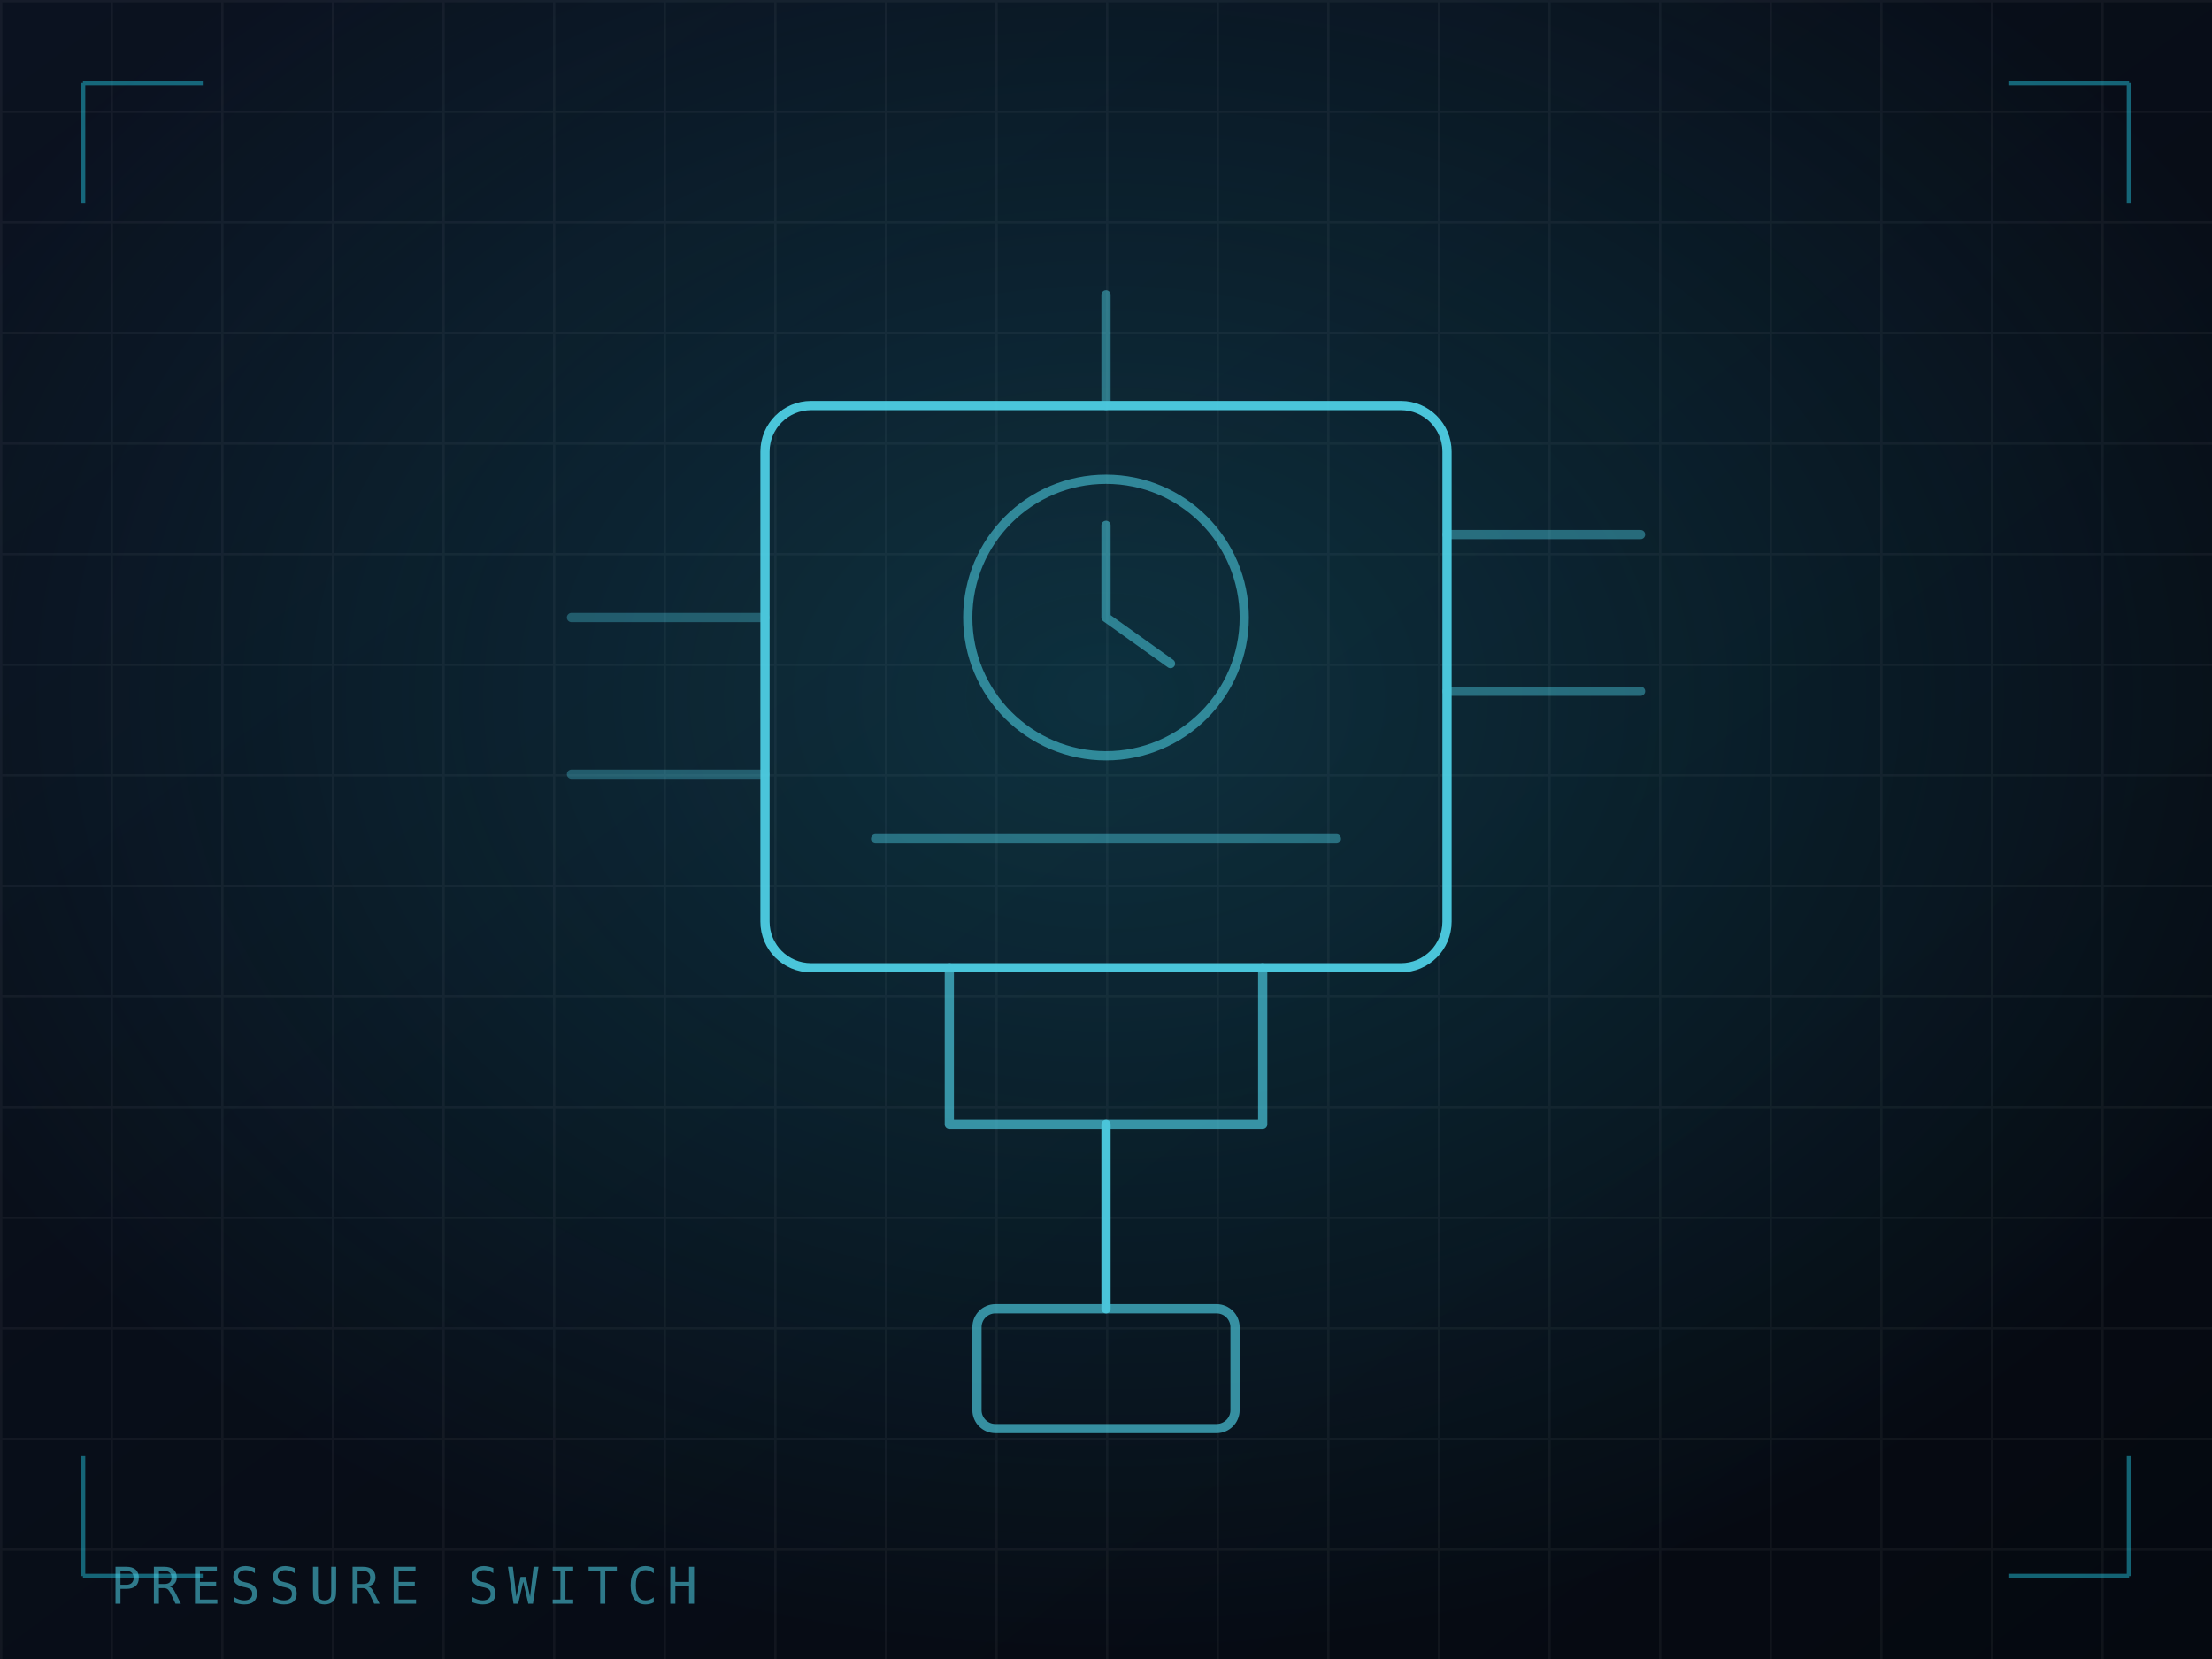
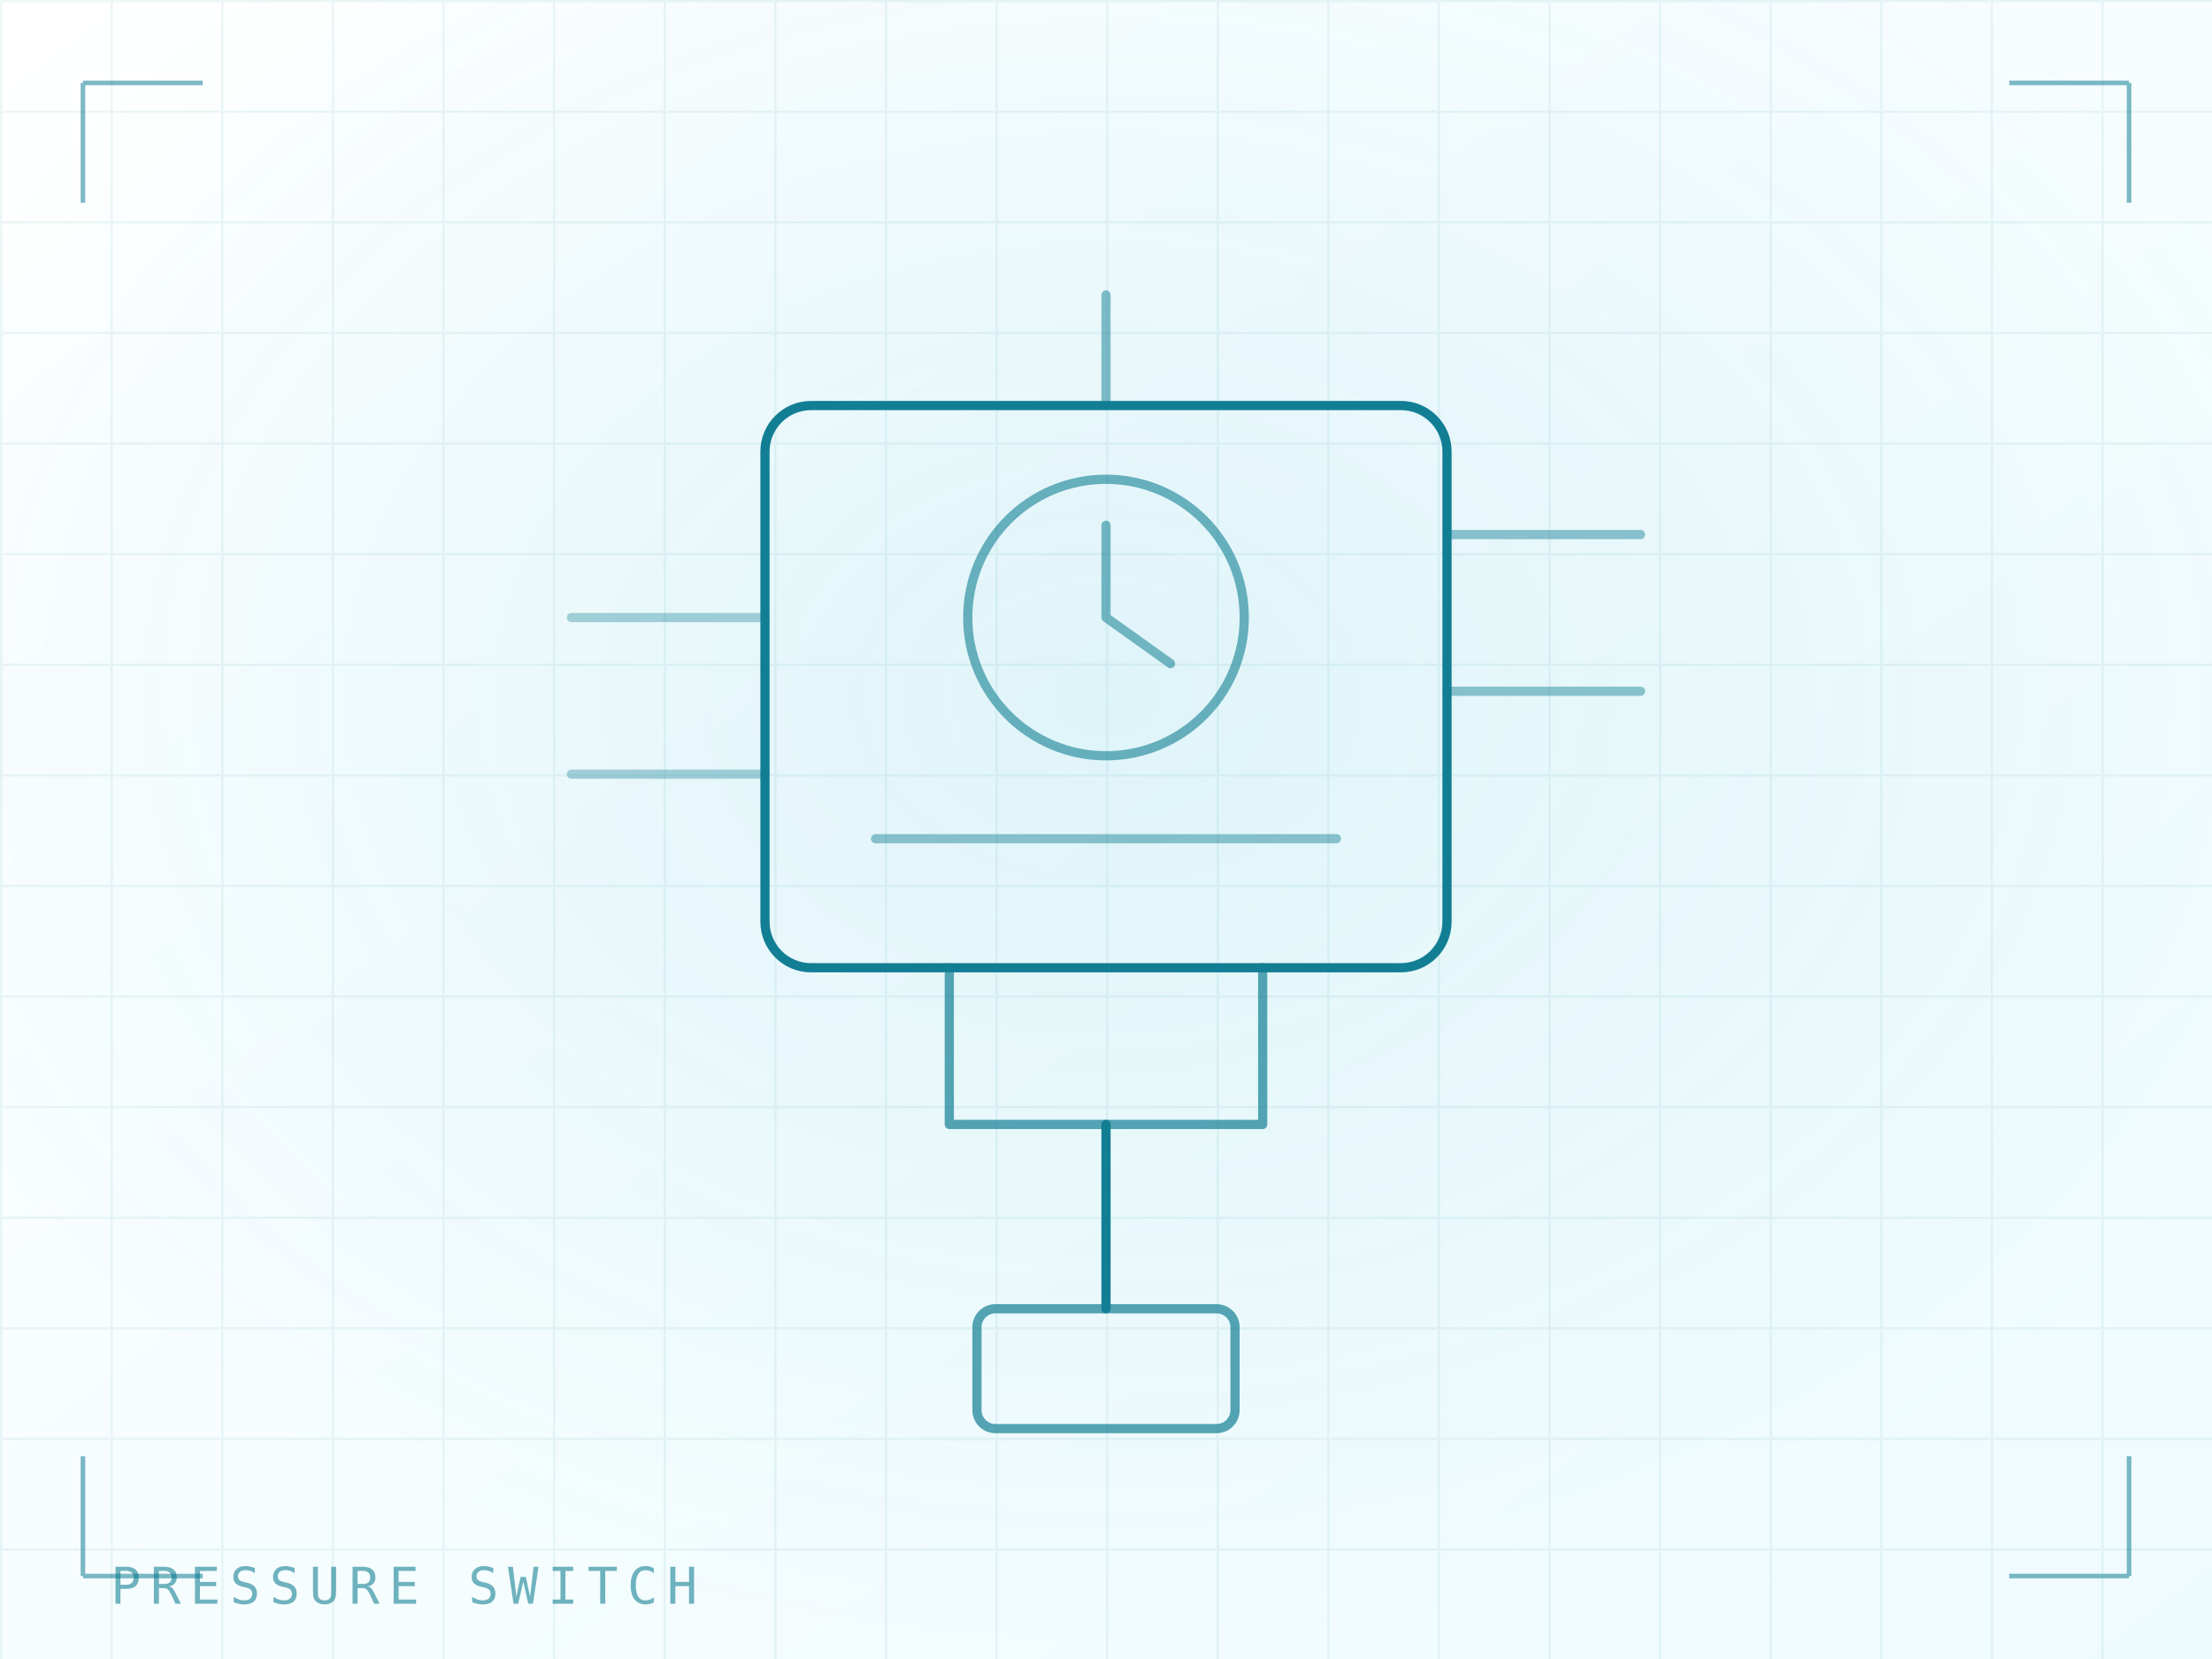
<svg xmlns="http://www.w3.org/2000/svg" viewBox="0 0 480 360" width="480" height="360" role="img" aria-label="PRESSURE SWITCH">
  <defs>
    <linearGradient id="bg-n4" x1="0" y1="0" x2="1" y2="1">
-       <stop offset="0" stop-color="#0b1220" />
-       <stop offset="1" stop-color="#050910" />
+       <stop offset="0" stop-color="#ffffff" />
+       <stop offset="1" stop-color="#eefbfe" />
    </linearGradient>
    <radialGradient id="glow-n4" cx="50%" cy="42%" r="58%">
-       <stop offset="0" stop-color="#22bcd6" stop-opacity=".2" />
-       <stop offset="1" stop-color="#22bcd6" stop-opacity="0" />
+       <stop offset="0" stop-color="#00a6c0" stop-opacity=".10" />
+       <stop offset="1" stop-color="#00a6c0" stop-opacity="0" />
    </radialGradient>
    <pattern id="grid-n4" width="24" height="24" patternUnits="userSpaceOnUse">
-       <path d="M24 0H0v24" fill="none" stroke="#ffffff" stroke-opacity=".045" stroke-width="1" />
+       <path d="M24 0H0v24" fill="none" stroke="#00748b" stroke-opacity=".07" stroke-width="1" />
    </pattern>
  </defs>
  <rect width="480" height="360" fill="url(#bg-n4)" />
  <rect width="480" height="360" fill="url(#grid-n4)" />
  <rect width="480" height="360" fill="url(#glow-n4)" />
-   <g fill="none" stroke="#4fd3e8" stroke-width="2" stroke-linecap="round" stroke-linejoin="round" opacity=".92">
+   <g fill="none" stroke="#00748b" stroke-width="2" stroke-linecap="round" stroke-linejoin="round" opacity=".92">
    <rect x="166" y="88" width="148" height="122" rx="10" />
    <path d="M240 88v-24" opacity=".5" />
    <circle cx="240" cy="134" r="30" opacity=".6" />
    <path d="M240 114v20l14 10" opacity=".55" />
    <path d="M190 182h100" opacity=".45" />
    <path d="M206 210v34h68v-34" opacity=".7" />
    <path d="M240 244v40" />
    <rect x="212" y="284" width="56" height="26" rx="4" opacity=".7" />
    <path d="M314 116h42M314 150h42" opacity=".45" />
    <path d="M124 134h42M124 168h42" opacity=".35" />
  </g>
-   <g fill="none" stroke="#22bcd6" stroke-width="1" opacity=".5">
+   <g fill="none" stroke="#00748b" stroke-width="1" opacity=".5">
    <path d="M18 18h26M18 18v26M462 18h-26M462 18v26M18 342h26M18 342v-26M462 342h-26M462 342v-26" />
  </g>
-   <text x="24" y="348" fill="#4fd3e8" fill-opacity=".55" font-family="ui-monospace, monospace" font-size="11" letter-spacing="2">PRESSURE SWITCH</text>
+   <text x="24" y="348" fill="#00748b" fill-opacity=".55" font-family="ui-monospace, monospace" font-size="11" letter-spacing="2">PRESSURE SWITCH</text>
</svg>
